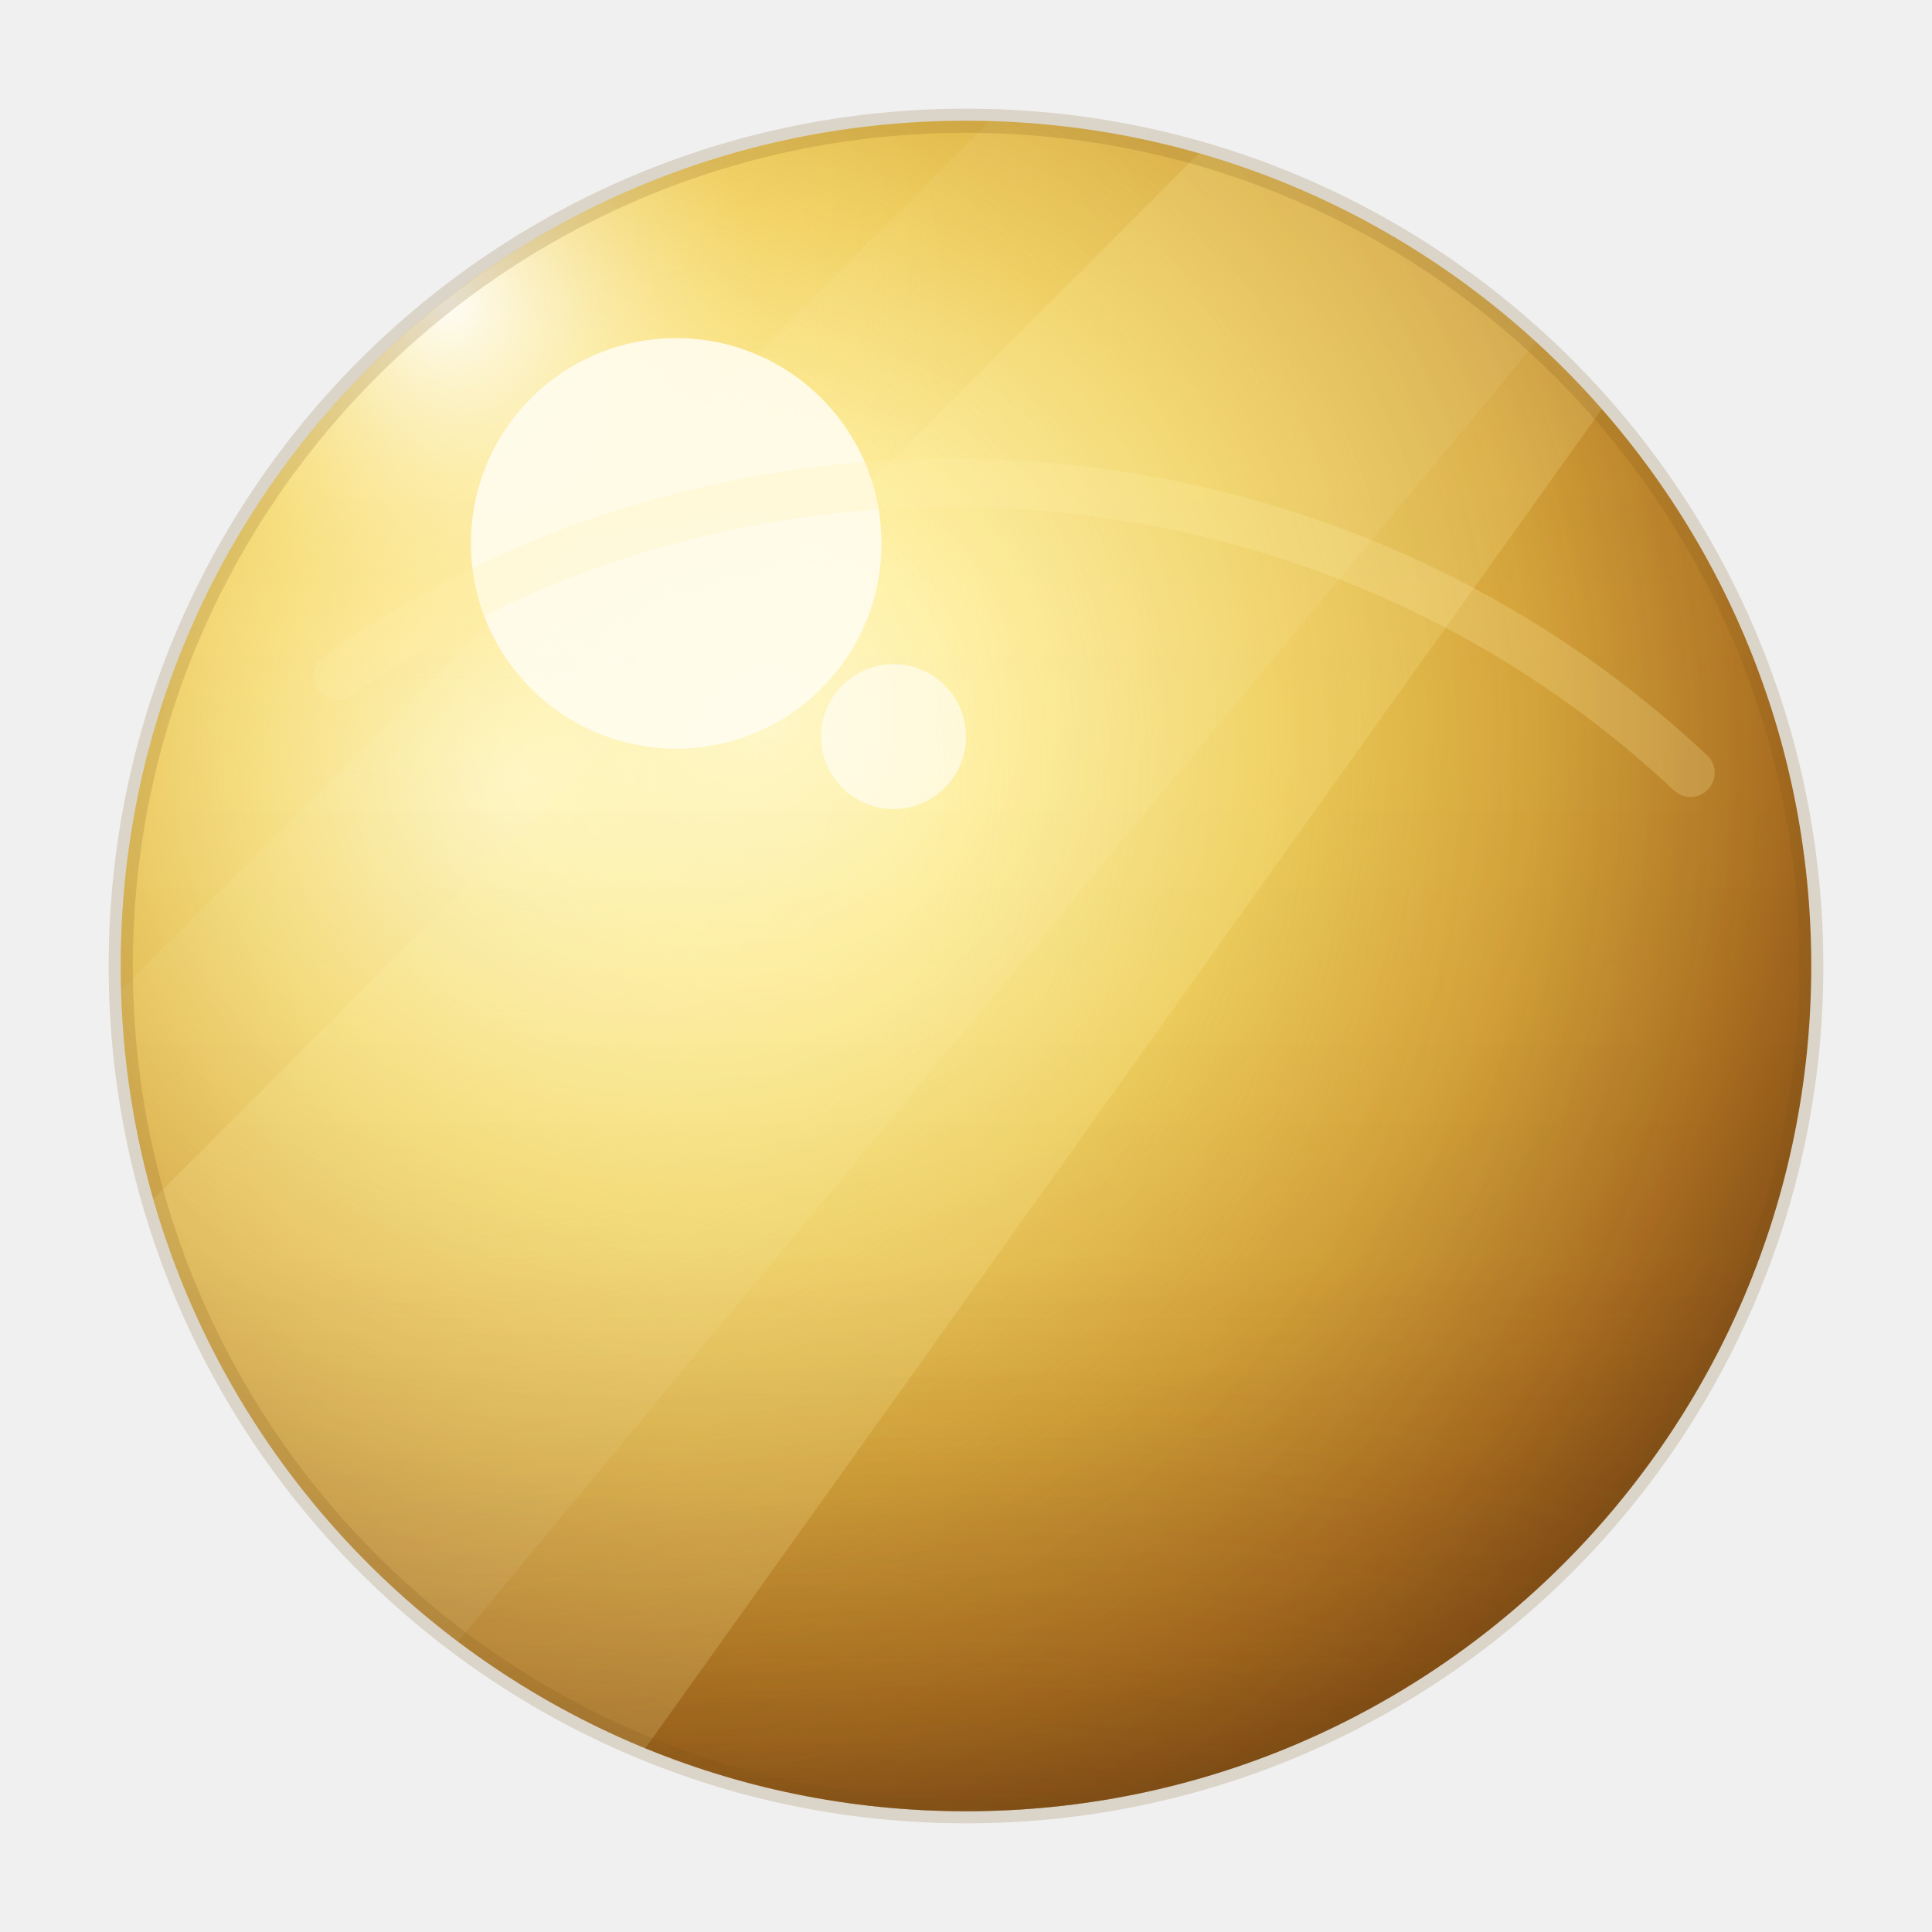
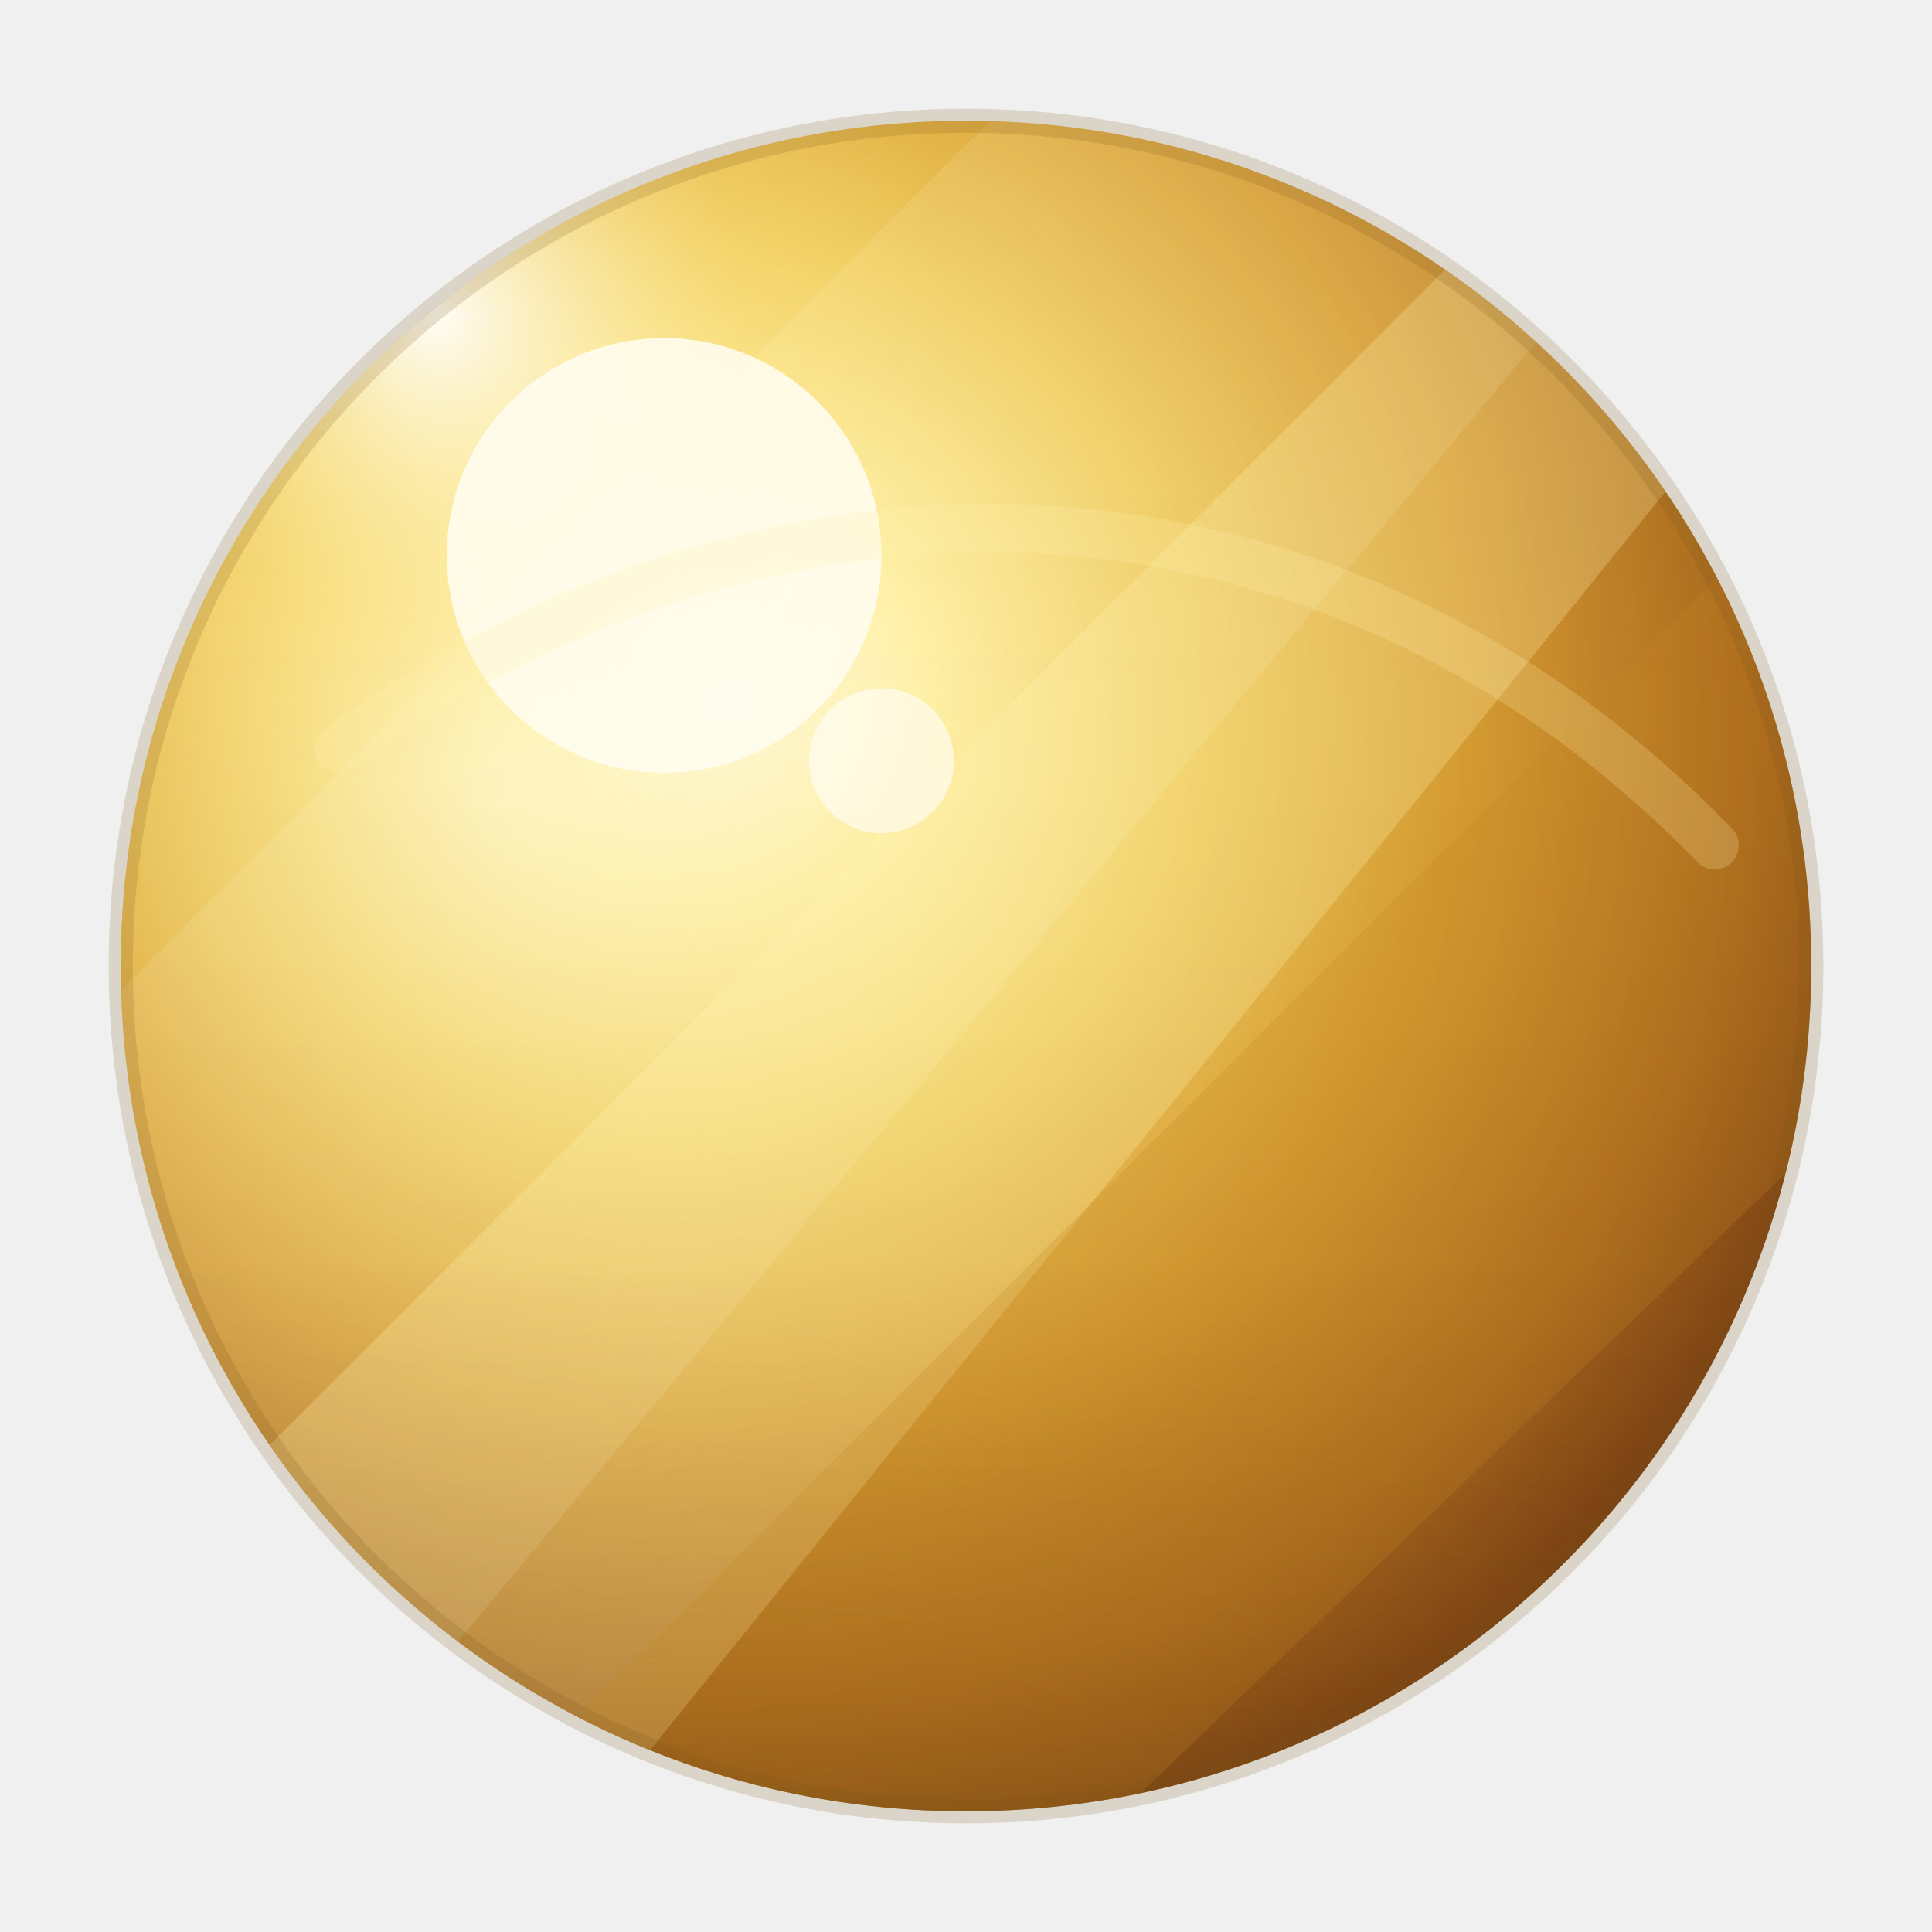
<svg xmlns="http://www.w3.org/2000/svg" viewBox="0 0 160 160">
  <defs>
-     <radialGradient id="base" cx="38%" cy="35%" r="88%">
-       <stop offset="0" stop-color="#fffef4" />
-       <stop offset="0.16" stop-color="#fff1a1" />
-       <stop offset="0.34" stop-color="#efd05d" />
-       <stop offset="0.52" stop-color="#d4a33a" />
-       <stop offset="0.69" stop-color="#a86c20" />
-       <stop offset="0.84" stop-color="#6d3c10" />
-       <stop offset="1" stop-color="#2a1608" />
+     <radialGradient id="base" cx="36%" cy="34%" r="93%">
+       <stop offset="0" stop-color="#fffef3" />
+       <stop offset="0.13" stop-color="#fff0a4" />
+       <stop offset="0.29" stop-color="#f0cd5c" />
+       <stop offset="0.47" stop-color="#d59a31" />
+       <stop offset="0.65" stop-color="#a8671d" />
+       <stop offset="0.8" stop-color="#6d3510" />
+       <stop offset="1" stop-color="#291305" />
    </radialGradient>
    <radialGradient id="leftGlow" cx="24%" cy="39%" r="72%">
-       <stop offset="0" stop-color="#fff9d5" stop-opacity=".72" />
-       <stop offset=".34" stop-color="#ffe98e" stop-opacity=".34" />
+       <stop offset="0" stop-color="#fff9d5" stop-opacity="0.62" />
+       <stop offset=".34" stop-color="#ffe98e" stop-opacity="0.28" />
      <stop offset=".72" stop-color="#dba33b" stop-opacity=".08" />
      <stop offset="1" stop-color="#dba33b" stop-opacity="0" />
    </radialGradient>
    <radialGradient id="flare" cx="31%" cy="30%" r="42%">
      <stop offset="0" stop-color="#ffffff" stop-opacity=".95" />
      <stop offset=".24" stop-color="#fffce7" stop-opacity=".56" />
      <stop offset=".62" stop-color="#ffe88d" stop-opacity=".16" />
      <stop offset="1" stop-color="#ffe88d" stop-opacity="0" />
    </radialGradient>
    <linearGradient id="bottomShade" x1="80" y1="38" x2="80" y2="170" gradientUnits="userSpaceOnUse">
      <stop offset="0" stop-color="#4b260a" stop-opacity="0" />
      <stop offset=".5" stop-color="#70400f" stop-opacity=".04" />
      <stop offset=".74" stop-color="#74410f" stop-opacity=".24" />
      <stop offset="1" stop-color="#281307" stop-opacity=".72" />
    </linearGradient>
    <radialGradient id="bottomBrown" cx="50%" cy="104%" r="76%">
-       <stop offset="0" stop-color="#281307" stop-opacity=".82" />
-       <stop offset=".34" stop-color="#70400f" stop-opacity=".44" />
-       <stop offset=".66" stop-color="#a66b1e" stop-opacity=".12" />
+       <stop offset="0" stop-color="#281307" stop-opacity="0.88" />
+       <stop offset=".34" stop-color="#70400f" stop-opacity="0.52" />
+       <stop offset=".66" stop-color="#a66b1e" stop-opacity="0.14" />
      <stop offset="1" stop-color="#a66b1e" stop-opacity="0" />
    </radialGradient>
    <clipPath id="clip">
      <circle cx="80" cy="80" r="70" />
    </clipPath>
  </defs>
  <circle cx="80" cy="80" r="70" fill="url(#base)" />
  <g clip-path="url(#clip)">
    <circle cx="80" cy="80" r="72" fill="url(#leftGlow)" />
    <ellipse cx="80" cy="139" rx="82" ry="58" fill="url(#bottomBrown)" />
-     <circle cx="80" cy="80" r="72" fill="url(#bottomShade)" opacity=".62" />
-     <path d="M92 172 172 92v80z" fill="#4a260c" opacity=".14" />
-     <path d="M-10 122 122 -10h42L34 172H-10z" fill="#fff2a8" opacity=".18" />
-     <path d="M-16 108 108 -16h56L8 172H-16z" fill="#fffbe2" opacity=".07" />
-     <circle cx="56" cy="45" r="50" fill="url(#flare)" />
-     <circle cx="56" cy="45" r="17" fill="#fffdf0" opacity=".88" />
-     <circle cx="74" cy="61" r="6" fill="#ffffff" opacity=".58" />
-     <path d="M28 56c32-23 80-22 112 8" fill="none" stroke="#fff0ad" stroke-opacity=".22" stroke-width="4" stroke-linecap="round" />
+     <circle cx="80" cy="80" r="72" fill="url(#bottomShade)" opacity="0.58" />
+     <path d="M96 172 172 96v76z" fill="#3a1605" opacity="0.28" />
+     <path d="M-4 146 146 -4h28L32 172H-4z" fill="#fff4ae" opacity="0.26" />
+     <path d="M18 172 172 18v56L70 172z" fill="#c58423" opacity="0.24" />
+     <path d="M-16 108 108 -16h56L8 172H-16z" fill="#fffbe2" opacity="0.11" />
+     <circle cx="55" cy="46" r="50" fill="url(#flare)" />
+     <circle cx="55" cy="46" r="18" fill="#fffdf0" opacity=".88" />
+     <circle cx="73" cy="63" r="6" fill="#ffffff" opacity=".58" />
+     <path d="M28 62c36-26 82-25 114 8" fill="none" stroke="#fff0ad" stroke-opacity="0.22" stroke-width="4" stroke-linecap="round" />
  </g>
  <circle cx="80" cy="80" r="70" fill="none" stroke="#7b5318" stroke-opacity=".18" stroke-width="2" />
</svg>
